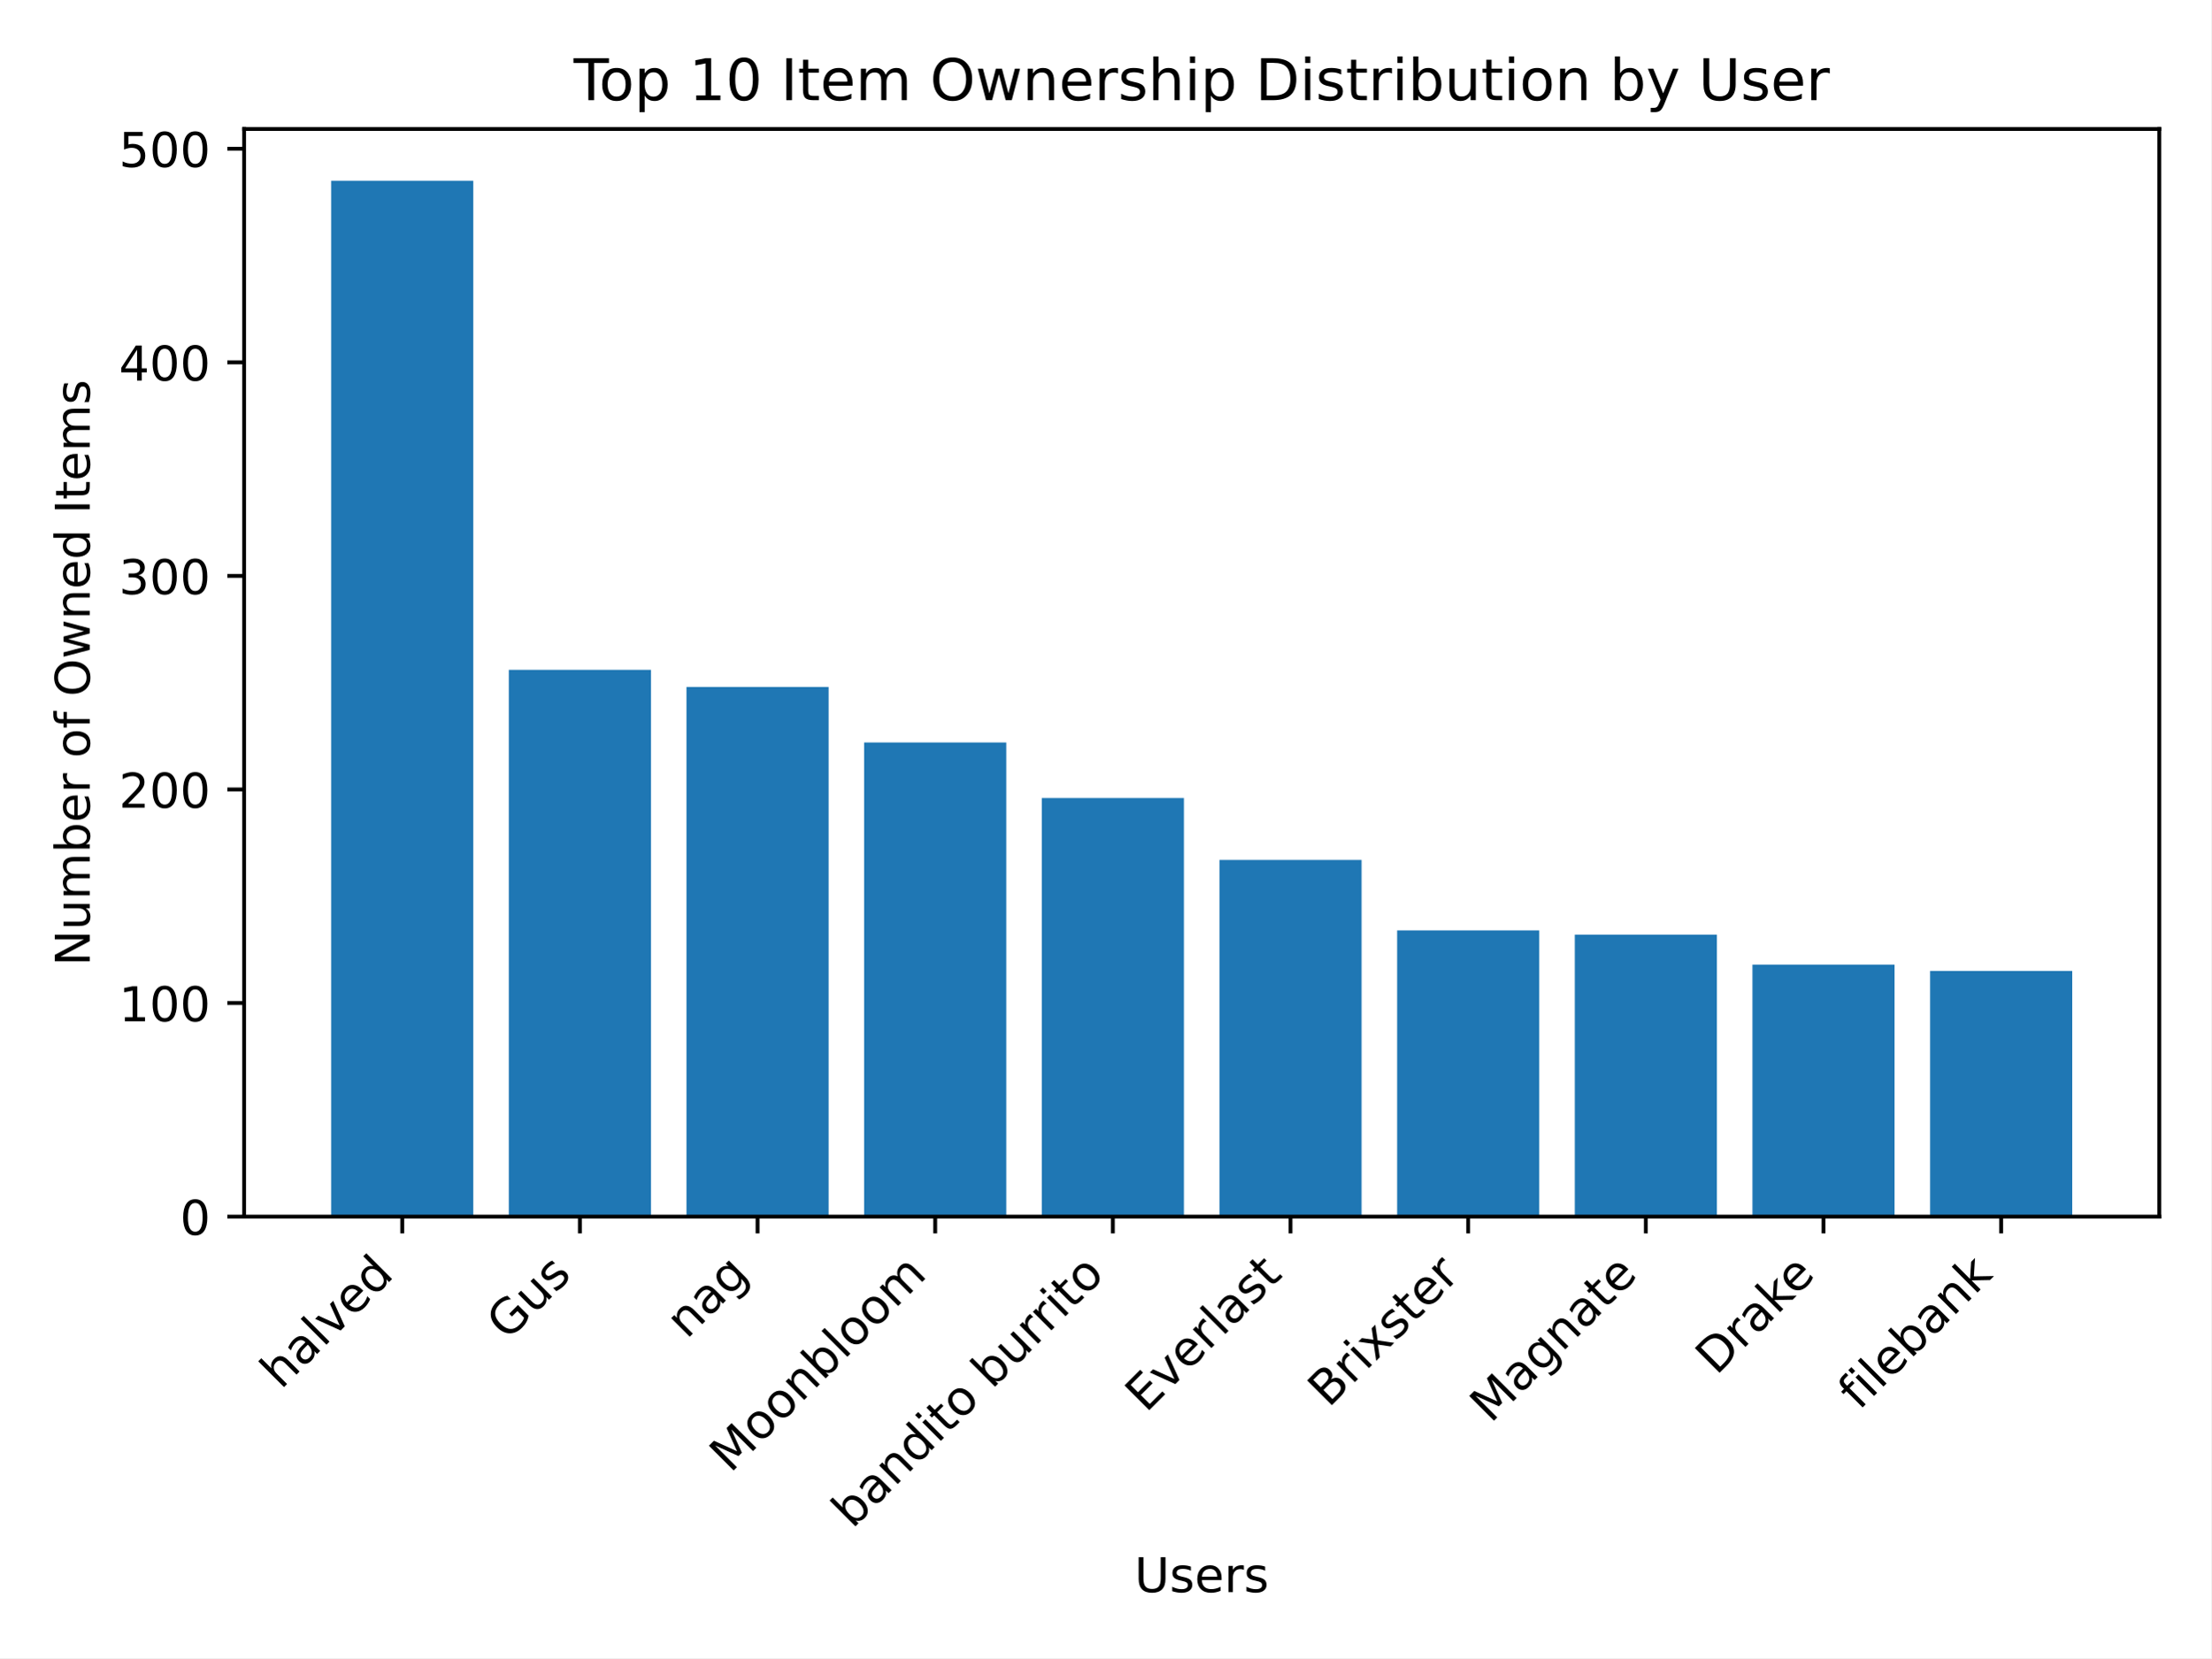
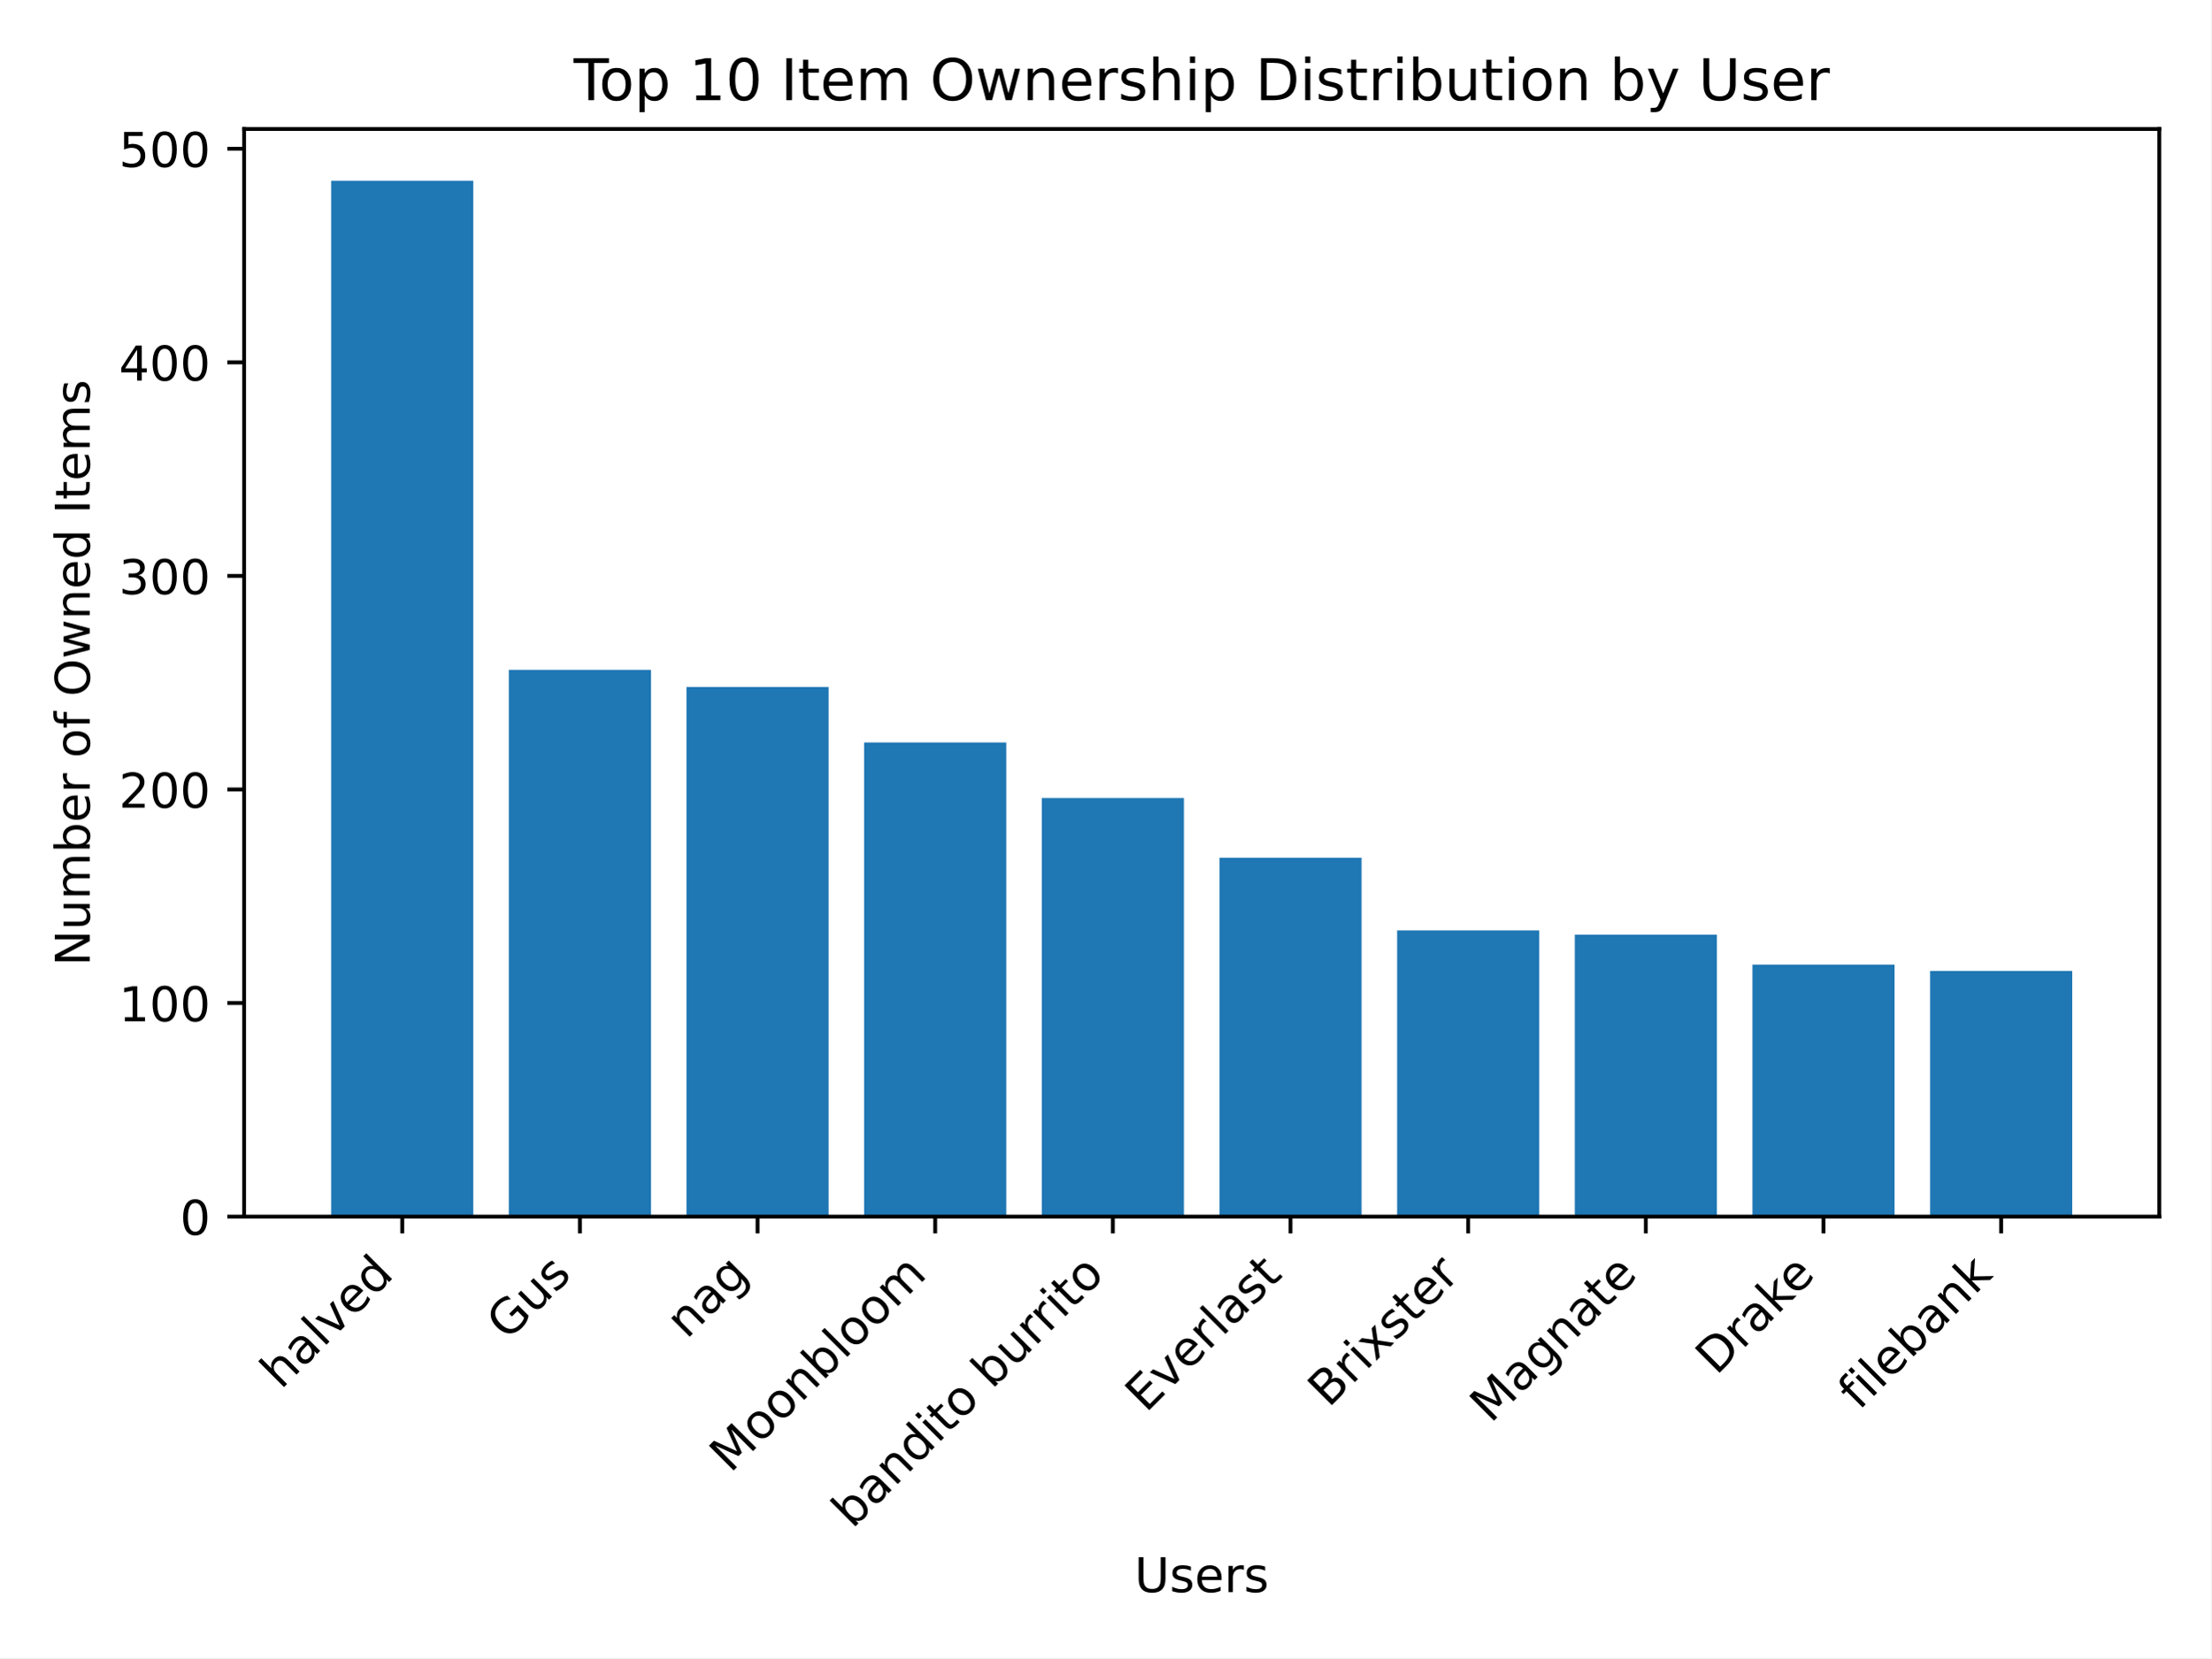
<svg xmlns="http://www.w3.org/2000/svg" xmlns:xlink="http://www.w3.org/1999/xlink" width="460.8pt" height="345.6pt" viewBox="0 0 460.8 345.6" version="1.1">
  <defs>
    <style type="text/css">*{stroke-linejoin: round; stroke-linecap: butt}</style>
  </defs>
  <g id="figure_1">
    <g id="patch_1">
      <path d="M 0 345.6  L 460.8 345.6  L 460.8 0  L 0 0  z " style="fill: #ffffff" />
    </g>
    <g id="axes_1">
      <g id="patch_2">
        <path d="M 50.87 253.581  L 450 253.581  L 450 26.88  L 50.87 26.88  z " style="fill: #ffffff" />
      </g>
      <g id="patch_3">
-         <path d="M 69.012 253.581  L 98.632 253.581  L 98.632 37.675  L 69.012 37.675  z " clip-path="url(#p8de1a4145c)" style="fill: #1f77b4" />
+         <path d="M 69.012 253.581  L 98.632 253.581  L 98.632 37.675  L 69.012 37.675  z " clip-path="url(#pee0af8b12e)" style="fill: #1f77b4" />
      </g>
      <g id="patch_4">
-         <path d="M 106.037 253.581  L 135.657 253.581  L 135.657 139.618  L 106.037 139.618  z " clip-path="url(#p8de1a4145c)" style="fill: #1f77b4" />
+         <path d="M 106.037 253.581  L 135.657 253.581  L 135.657 139.618  L 106.037 139.618  z " clip-path="url(#pee0af8b12e)" style="fill: #1f77b4" />
      </g>
      <g id="patch_5">
-         <path d="M 143.062 253.581  L 172.682 253.581  L 172.682 143.18  L 143.062 143.18  z " clip-path="url(#p8de1a4145c)" style="fill: #1f77b4" />
+         <path d="M 143.062 253.581  L 172.682 253.581  L 172.682 143.18  L 143.062 143.18  z " clip-path="url(#pee0af8b12e)" style="fill: #1f77b4" />
      </g>
      <g id="patch_6">
-         <path d="M 180.087 253.581  L 209.707 253.581  L 209.707 154.754  L 180.087 154.754  z " clip-path="url(#p8de1a4145c)" style="fill: #1f77b4" />
+         <path d="M 180.087 253.581  L 209.707 253.581  L 209.707 154.754  L 180.087 154.754  z " clip-path="url(#pee0af8b12e)" style="fill: #1f77b4" />
      </g>
      <g id="patch_7">
-         <path d="M 217.112 253.581  L 246.732 253.581  L 246.732 166.328  L 217.112 166.328  z " clip-path="url(#p8de1a4145c)" style="fill: #1f77b4" />
+         <path d="M 217.112 253.581  L 246.732 253.581  L 246.732 166.328  L 217.112 166.328  z " clip-path="url(#pee0af8b12e)" style="fill: #1f77b4" />
      </g>
      <g id="patch_8">
-         <path d="M 254.138 253.581  L 283.758 253.581  L 283.758 179.238  L 254.138 179.238  z " clip-path="url(#p8de1a4145c)" style="fill: #1f77b4" />
+         <path d="M 254.138 253.581  L 283.758 253.581  L 283.758 178.793  L 254.138 178.793  z " clip-path="url(#pee0af8b12e)" style="fill: #1f77b4" />
      </g>
      <g id="patch_9">
-         <path d="M 291.163 253.581  L 320.783 253.581  L 320.783 193.928  L 291.163 193.928  z " clip-path="url(#p8de1a4145c)" style="fill: #1f77b4" />
+         <path d="M 291.163 253.581  L 320.783 253.581  L 320.783 193.928  L 291.163 193.928  z " clip-path="url(#pee0af8b12e)" style="fill: #1f77b4" />
      </g>
      <g id="patch_10">
-         <path d="M 328.188 253.581  L 357.808 253.581  L 357.808 194.819  L 328.188 194.819  z " clip-path="url(#p8de1a4145c)" style="fill: #1f77b4" />
+         <path d="M 328.188 253.581  L 357.808 253.581  L 357.808 194.819  L 328.188 194.819  z " clip-path="url(#pee0af8b12e)" style="fill: #1f77b4" />
      </g>
      <g id="patch_11">
-         <path d="M 365.213 253.581  L 394.833 253.581  L 394.833 201.051  L 365.213 201.051  z " clip-path="url(#p8de1a4145c)" style="fill: #1f77b4" />
+         <path d="M 365.213 253.581  L 394.833 253.581  L 394.833 201.051  L 365.213 201.051  z " clip-path="url(#pee0af8b12e)" style="fill: #1f77b4" />
      </g>
      <g id="patch_12">
-         <path d="M 402.238 253.581  L 431.858 253.581  L 431.858 202.387  L 402.238 202.387  z " clip-path="url(#p8de1a4145c)" style="fill: #1f77b4" />
+         <path d="M 402.238 253.581  L 431.858 253.581  L 431.858 202.387  L 402.238 202.387  z " clip-path="url(#pee0af8b12e)" style="fill: #1f77b4" />
      </g>
      <g id="matplotlib.axis_1">
        <g id="xtick_1">
          <g id="line2d_1">
            <defs>
-               <path id="m54f23b87f8" d="M 0 0  L 0 3.5  " style="stroke: #000000; stroke-width: 0.8" />
+               <path id="mac562f66e3" d="M 0 0  L 0 3.5  " style="stroke: #000000; stroke-width: 0.8" />
            </defs>
            <g>
-               <use xlink:href="#m54f23b87f8" x="83.822" y="253.581" style="stroke: #000000; stroke-width: 0.8" />
+               <use xlink:href="#mac562f66e3" x="83.822" y="253.581" style="stroke: #000000; stroke-width: 0.8" />
            </g>
          </g>
          <g id="text_1">
            <g transform="translate(58.54764 289.7576) rotate(-45) scale(0.1 -0.1)">
              <defs>
                <path id="DejaVuSans-68" d="M 3513 2113  L 3513 0  L 2938 0  L 2938 2094  Q 2938 2591 2744 2837  Q 2550 3084 2163 3084  Q 1697 3084 1428 2787  Q 1159 2491 1159 1978  L 1159 0  L 581 0  L 581 4863  L 1159 4863  L 1159 2956  Q 1366 3272 1645 3428  Q 1925 3584 2291 3584  Q 2894 3584 3203 3211  Q 3513 2838 3513 2113  z " transform="scale(0.015625)" />
                <path id="DejaVuSans-61" d="M 2194 1759  Q 1497 1759 1228 1600  Q 959 1441 959 1056  Q 959 750 1161 570  Q 1363 391 1709 391  Q 2188 391 2477 730  Q 2766 1069 2766 1631  L 2766 1759  L 2194 1759  z M 3341 1997  L 3341 0  L 2766 0  L 2766 531  Q 2569 213 2275 61  Q 1981 -91 1556 -91  Q 1019 -91 701 211  Q 384 513 384 1019  Q 384 1609 779 1909  Q 1175 2209 1959 2209  L 2766 2209  L 2766 2266  Q 2766 2663 2505 2880  Q 2244 3097 1772 3097  Q 1472 3097 1187 3025  Q 903 2953 641 2809  L 641 3341  Q 956 3463 1253 3523  Q 1550 3584 1831 3584  Q 2591 3584 2966 3190  Q 3341 2797 3341 1997  z " transform="scale(0.015625)" />
                <path id="DejaVuSans-6c" d="M 603 4863  L 1178 4863  L 1178 0  L 603 0  L 603 4863  z " transform="scale(0.015625)" />
                <path id="DejaVuSans-76" d="M 191 3500  L 800 3500  L 1894 563  L 2988 3500  L 3597 3500  L 2284 0  L 1503 0  L 191 3500  z " transform="scale(0.015625)" />
                <path id="DejaVuSans-65" d="M 3597 1894  L 3597 1613  L 953 1613  Q 991 1019 1311 708  Q 1631 397 2203 397  Q 2534 397 2845 478  Q 3156 559 3463 722  L 3463 178  Q 3153 47 2828 -22  Q 2503 -91 2169 -91  Q 1331 -91 842 396  Q 353 884 353 1716  Q 353 2575 817 3079  Q 1281 3584 2069 3584  Q 2775 3584 3186 3129  Q 3597 2675 3597 1894  z M 3022 2063  Q 3016 2534 2758 2815  Q 2500 3097 2075 3097  Q 1594 3097 1305 2825  Q 1016 2553 972 2059  L 3022 2063  z " transform="scale(0.015625)" />
                <path id="DejaVuSans-64" d="M 2906 2969  L 2906 4863  L 3481 4863  L 3481 0  L 2906 0  L 2906 525  Q 2725 213 2448 61  Q 2172 -91 1784 -91  Q 1150 -91 751 415  Q 353 922 353 1747  Q 353 2572 751 3078  Q 1150 3584 1784 3584  Q 2172 3584 2448 3432  Q 2725 3281 2906 2969  z M 947 1747  Q 947 1113 1208 752  Q 1469 391 1925 391  Q 2381 391 2643 752  Q 2906 1113 2906 1747  Q 2906 2381 2643 2742  Q 2381 3103 1925 3103  Q 1469 3103 1208 2742  Q 947 2381 947 1747  z " transform="scale(0.015625)" />
              </defs>
              <use xlink:href="#DejaVuSans-68" />
              <use xlink:href="#DejaVuSans-61" x="63.379" />
              <use xlink:href="#DejaVuSans-6c" x="124.658" />
              <use xlink:href="#DejaVuSans-76" x="152.441" />
              <use xlink:href="#DejaVuSans-65" x="211.621" />
              <use xlink:href="#DejaVuSans-64" x="273.145" />
            </g>
          </g>
        </g>
        <g id="xtick_2">
          <g id="line2d_2">
            <g>
-               <use xlink:href="#m54f23b87f8" x="120.847" y="253.581" style="stroke: #000000; stroke-width: 0.8" />
+               <use xlink:href="#mac562f66e3" x="120.847" y="253.581" style="stroke: #000000; stroke-width: 0.8" />
            </g>
          </g>
          <g id="text_2">
            <g transform="translate(105.7329 279.5973) rotate(-45) scale(0.1 -0.1)">
              <defs>
                <path id="DejaVuSans-47" d="M 3809 666  L 3809 1919  L 2778 1919  L 2778 2438  L 4434 2438  L 4434 434  Q 4069 175 3628 42  Q 3188 -91 2688 -91  Q 1594 -91 976 548  Q 359 1188 359 2328  Q 359 3472 976 4111  Q 1594 4750 2688 4750  Q 3144 4750 3555 4637  Q 3966 4525 4313 4306  L 4313 3634  Q 3963 3931 3569 4081  Q 3175 4231 2741 4231  Q 1884 4231 1454 3753  Q 1025 3275 1025 2328  Q 1025 1384 1454 906  Q 1884 428 2741 428  Q 3075 428 3337 486  Q 3600 544 3809 666  z " transform="scale(0.015625)" />
                <path id="DejaVuSans-75" d="M 544 1381  L 544 3500  L 1119 3500  L 1119 1403  Q 1119 906 1312 657  Q 1506 409 1894 409  Q 2359 409 2629 706  Q 2900 1003 2900 1516  L 2900 3500  L 3475 3500  L 3475 0  L 2900 0  L 2900 538  Q 2691 219 2414 64  Q 2138 -91 1772 -91  Q 1169 -91 856 284  Q 544 659 544 1381  z M 1991 3584  L 1991 3584  z " transform="scale(0.015625)" />
                <path id="DejaVuSans-73" d="M 2834 3397  L 2834 2853  Q 2591 2978 2328 3040  Q 2066 3103 1784 3103  Q 1356 3103 1142 2972  Q 928 2841 928 2578  Q 928 2378 1081 2264  Q 1234 2150 1697 2047  L 1894 2003  Q 2506 1872 2764 1633  Q 3022 1394 3022 966  Q 3022 478 2636 193  Q 2250 -91 1575 -91  Q 1294 -91 989 -36  Q 684 19 347 128  L 347 722  Q 666 556 975 473  Q 1284 391 1588 391  Q 1994 391 2212 530  Q 2431 669 2431 922  Q 2431 1156 2273 1281  Q 2116 1406 1581 1522  L 1381 1569  Q 847 1681 609 1914  Q 372 2147 372 2553  Q 372 3047 722 3315  Q 1072 3584 1716 3584  Q 2034 3584 2315 3537  Q 2597 3491 2834 3397  z " transform="scale(0.015625)" />
              </defs>
              <use xlink:href="#DejaVuSans-47" />
              <use xlink:href="#DejaVuSans-75" x="77.49" />
              <use xlink:href="#DejaVuSans-73" x="140.869" />
            </g>
          </g>
        </g>
        <g id="xtick_3">
          <g id="line2d_3">
            <g>
-               <use xlink:href="#m54f23b87f8" x="157.872" y="253.581" style="stroke: #000000; stroke-width: 0.8" />
+               <use xlink:href="#mac562f66e3" x="157.872" y="253.581" style="stroke: #000000; stroke-width: 0.8" />
            </g>
          </g>
          <g id="text_3">
            <g transform="translate(143.0983 279.257) rotate(-45) scale(0.1 -0.1)">
              <defs>
                <path id="DejaVuSans-6e" d="M 3513 2113  L 3513 0  L 2938 0  L 2938 2094  Q 2938 2591 2744 2837  Q 2550 3084 2163 3084  Q 1697 3084 1428 2787  Q 1159 2491 1159 1978  L 1159 0  L 581 0  L 581 3500  L 1159 3500  L 1159 2956  Q 1366 3272 1645 3428  Q 1925 3584 2291 3584  Q 2894 3584 3203 3211  Q 3513 2838 3513 2113  z " transform="scale(0.015625)" />
                <path id="DejaVuSans-67" d="M 2906 1791  Q 2906 2416 2648 2759  Q 2391 3103 1925 3103  Q 1463 3103 1205 2759  Q 947 2416 947 1791  Q 947 1169 1205 825  Q 1463 481 1925 481  Q 2391 481 2648 825  Q 2906 1169 2906 1791  z M 3481 434  Q 3481 -459 3084 -895  Q 2688 -1331 1869 -1331  Q 1566 -1331 1297 -1286  Q 1028 -1241 775 -1147  L 775 -588  Q 1028 -725 1275 -790  Q 1522 -856 1778 -856  Q 2344 -856 2625 -561  Q 2906 -266 2906 331  L 2906 616  Q 2728 306 2450 153  Q 2172 0 1784 0  Q 1141 0 747 490  Q 353 981 353 1791  Q 353 2603 747 3093  Q 1141 3584 1784 3584  Q 2172 3584 2450 3431  Q 2728 3278 2906 2969  L 2906 3500  L 3481 3500  L 3481 434  z " transform="scale(0.015625)" />
              </defs>
              <use xlink:href="#DejaVuSans-6e" />
              <use xlink:href="#DejaVuSans-61" x="63.379" />
              <use xlink:href="#DejaVuSans-67" x="124.658" />
            </g>
          </g>
        </g>
        <g id="xtick_4">
          <g id="line2d_4">
            <g>
-               <use xlink:href="#m54f23b87f8" x="194.897" y="253.581" style="stroke: #000000; stroke-width: 0.8" />
+               <use xlink:href="#mac562f66e3" x="194.897" y="253.581" style="stroke: #000000; stroke-width: 0.8" />
            </g>
          </g>
          <g id="text_4">
            <g transform="translate(152.197 307.1833) rotate(-45) scale(0.1 -0.1)">
              <defs>
                <path id="DejaVuSans-4d" d="M 628 4666  L 1569 4666  L 2759 1491  L 3956 4666  L 4897 4666  L 4897 0  L 4281 0  L 4281 4097  L 3078 897  L 2444 897  L 1241 4097  L 1241 0  L 628 0  L 628 4666  z " transform="scale(0.015625)" />
                <path id="DejaVuSans-6f" d="M 1959 3097  Q 1497 3097 1228 2736  Q 959 2375 959 1747  Q 959 1119 1226 758  Q 1494 397 1959 397  Q 2419 397 2687 759  Q 2956 1122 2956 1747  Q 2956 2369 2687 2733  Q 2419 3097 1959 3097  z M 1959 3584  Q 2709 3584 3137 3096  Q 3566 2609 3566 1747  Q 3566 888 3137 398  Q 2709 -91 1959 -91  Q 1206 -91 779 398  Q 353 888 353 1747  Q 353 2609 779 3096  Q 1206 3584 1959 3584  z " transform="scale(0.015625)" />
                <path id="DejaVuSans-62" d="M 3116 1747  Q 3116 2381 2855 2742  Q 2594 3103 2138 3103  Q 1681 3103 1420 2742  Q 1159 2381 1159 1747  Q 1159 1113 1420 752  Q 1681 391 2138 391  Q 2594 391 2855 752  Q 3116 1113 3116 1747  z M 1159 2969  Q 1341 3281 1617 3432  Q 1894 3584 2278 3584  Q 2916 3584 3314 3078  Q 3713 2572 3713 1747  Q 3713 922 3314 415  Q 2916 -91 2278 -91  Q 1894 -91 1617 61  Q 1341 213 1159 525  L 1159 0  L 581 0  L 581 4863  L 1159 4863  L 1159 2969  z " transform="scale(0.015625)" />
                <path id="DejaVuSans-6d" d="M 3328 2828  Q 3544 3216 3844 3400  Q 4144 3584 4550 3584  Q 5097 3584 5394 3201  Q 5691 2819 5691 2113  L 5691 0  L 5113 0  L 5113 2094  Q 5113 2597 4934 2840  Q 4756 3084 4391 3084  Q 3944 3084 3684 2787  Q 3425 2491 3425 1978  L 3425 0  L 2847 0  L 2847 2094  Q 2847 2600 2669 2842  Q 2491 3084 2119 3084  Q 1678 3084 1418 2786  Q 1159 2488 1159 1978  L 1159 0  L 581 0  L 581 3500  L 1159 3500  L 1159 2956  Q 1356 3278 1631 3431  Q 1906 3584 2284 3584  Q 2666 3584 2933 3390  Q 3200 3197 3328 2828  z " transform="scale(0.015625)" />
              </defs>
              <use xlink:href="#DejaVuSans-4d" />
              <use xlink:href="#DejaVuSans-6f" x="86.279" />
              <use xlink:href="#DejaVuSans-6f" x="147.461" />
              <use xlink:href="#DejaVuSans-6e" x="208.643" />
              <use xlink:href="#DejaVuSans-62" x="272.021" />
              <use xlink:href="#DejaVuSans-6c" x="335.498" />
              <use xlink:href="#DejaVuSans-6f" x="363.281" />
              <use xlink:href="#DejaVuSans-6f" x="424.463" />
              <use xlink:href="#DejaVuSans-6d" x="485.645" />
            </g>
          </g>
        </g>
        <g id="xtick_5">
          <g id="line2d_5">
            <g>
-               <use xlink:href="#m54f23b87f8" x="231.922" y="253.581" style="stroke: #000000; stroke-width: 0.8" />
+               <use xlink:href="#mac562f66e3" x="231.922" y="253.581" style="stroke: #000000; stroke-width: 0.8" />
            </g>
          </g>
          <g id="text_5">
            <g transform="translate(177.6255 318.7799) rotate(-45) scale(0.1 -0.1)">
              <defs>
                <path id="DejaVuSans-69" d="M 603 3500  L 1178 3500  L 1178 0  L 603 0  L 603 3500  z M 603 4863  L 1178 4863  L 1178 4134  L 603 4134  L 603 4863  z " transform="scale(0.015625)" />
                <path id="DejaVuSans-74" d="M 1172 4494  L 1172 3500  L 2356 3500  L 2356 3053  L 1172 3053  L 1172 1153  Q 1172 725 1289 603  Q 1406 481 1766 481  L 2356 481  L 2356 0  L 1766 0  Q 1100 0 847 248  Q 594 497 594 1153  L 594 3053  L 172 3053  L 172 3500  L 594 3500  L 594 4494  L 1172 4494  z " transform="scale(0.015625)" />
                <path id="DejaVuSans-20" transform="scale(0.015625)" />
                <path id="DejaVuSans-72" d="M 2631 2963  Q 2534 3019 2420 3045  Q 2306 3072 2169 3072  Q 1681 3072 1420 2755  Q 1159 2438 1159 1844  L 1159 0  L 581 0  L 581 3500  L 1159 3500  L 1159 2956  Q 1341 3275 1631 3429  Q 1922 3584 2338 3584  Q 2397 3584 2469 3576  Q 2541 3569 2628 3553  L 2631 2963  z " transform="scale(0.015625)" />
              </defs>
              <use xlink:href="#DejaVuSans-62" />
              <use xlink:href="#DejaVuSans-61" x="63.477" />
              <use xlink:href="#DejaVuSans-6e" x="124.756" />
              <use xlink:href="#DejaVuSans-64" x="188.135" />
              <use xlink:href="#DejaVuSans-69" x="251.611" />
              <use xlink:href="#DejaVuSans-74" x="279.395" />
              <use xlink:href="#DejaVuSans-6f" x="318.604" />
              <use xlink:href="#DejaVuSans-20" x="379.785" />
              <use xlink:href="#DejaVuSans-62" x="411.572" />
              <use xlink:href="#DejaVuSans-75" x="475.049" />
              <use xlink:href="#DejaVuSans-72" x="538.428" />
              <use xlink:href="#DejaVuSans-72" x="577.791" />
              <use xlink:href="#DejaVuSans-69" x="618.904" />
              <use xlink:href="#DejaVuSans-74" x="646.688" />
              <use xlink:href="#DejaVuSans-6f" x="685.896" />
            </g>
          </g>
        </g>
        <g id="xtick_6">
          <g id="line2d_6">
            <g>
-               <use xlink:href="#m54f23b87f8" x="268.948" y="253.581" style="stroke: #000000; stroke-width: 0.8" />
+               <use xlink:href="#mac562f66e3" x="268.948" y="253.581" style="stroke: #000000; stroke-width: 0.8" />
            </g>
          </g>
          <g id="text_6">
            <g transform="translate(238.8126 294.6178) rotate(-45) scale(0.1 -0.1)">
              <defs>
                <path id="DejaVuSans-45" d="M 628 4666  L 3578 4666  L 3578 4134  L 1259 4134  L 1259 2753  L 3481 2753  L 3481 2222  L 1259 2222  L 1259 531  L 3634 531  L 3634 0  L 628 0  L 628 4666  z " transform="scale(0.015625)" />
              </defs>
              <use xlink:href="#DejaVuSans-45" />
              <use xlink:href="#DejaVuSans-76" x="63.184" />
              <use xlink:href="#DejaVuSans-65" x="122.363" />
              <use xlink:href="#DejaVuSans-72" x="183.887" />
              <use xlink:href="#DejaVuSans-6c" x="225" />
              <use xlink:href="#DejaVuSans-61" x="252.783" />
              <use xlink:href="#DejaVuSans-73" x="314.062" />
              <use xlink:href="#DejaVuSans-74" x="366.162" />
            </g>
          </g>
        </g>
        <g id="xtick_7">
          <g id="line2d_7">
            <g>
-               <use xlink:href="#m54f23b87f8" x="305.973" y="253.581" style="stroke: #000000; stroke-width: 0.8" />
+               <use xlink:href="#mac562f66e3" x="305.973" y="253.581" style="stroke: #000000; stroke-width: 0.8" />
            </g>
          </g>
          <g id="text_7">
            <g transform="translate(276.8807 293.5748) rotate(-45) scale(0.1 -0.1)">
              <defs>
                <path id="DejaVuSans-42" d="M 1259 2228  L 1259 519  L 2272 519  Q 2781 519 3026 730  Q 3272 941 3272 1375  Q 3272 1813 3026 2020  Q 2781 2228 2272 2228  L 1259 2228  z M 1259 4147  L 1259 2741  L 2194 2741  Q 2656 2741 2882 2914  Q 3109 3088 3109 3444  Q 3109 3797 2882 3972  Q 2656 4147 2194 4147  L 1259 4147  z M 628 4666  L 2241 4666  Q 2963 4666 3353 4366  Q 3744 4066 3744 3513  Q 3744 3084 3544 2831  Q 3344 2578 2956 2516  Q 3422 2416 3680 2098  Q 3938 1781 3938 1306  Q 3938 681 3513 340  Q 3088 0 2303 0  L 628 0  L 628 4666  z " transform="scale(0.015625)" />
                <path id="DejaVuSans-78" d="M 3513 3500  L 2247 1797  L 3578 0  L 2900 0  L 1881 1375  L 863 0  L 184 0  L 1544 1831  L 300 3500  L 978 3500  L 1906 2253  L 2834 3500  L 3513 3500  z " transform="scale(0.015625)" />
              </defs>
              <use xlink:href="#DejaVuSans-42" />
              <use xlink:href="#DejaVuSans-72" x="68.604" />
              <use xlink:href="#DejaVuSans-69" x="109.717" />
              <use xlink:href="#DejaVuSans-78" x="137.5" />
              <use xlink:href="#DejaVuSans-73" x="196.68" />
              <use xlink:href="#DejaVuSans-74" x="248.779" />
              <use xlink:href="#DejaVuSans-65" x="287.988" />
              <use xlink:href="#DejaVuSans-72" x="349.512" />
            </g>
          </g>
        </g>
        <g id="xtick_8">
          <g id="line2d_8">
            <g>
-               <use xlink:href="#m54f23b87f8" x="342.998" y="253.581" style="stroke: #000000; stroke-width: 0.8" />
+               <use xlink:href="#mac562f66e3" x="342.998" y="253.581" style="stroke: #000000; stroke-width: 0.8" />
            </g>
          </g>
          <g id="text_8">
            <g transform="translate(310.6663 296.8143) rotate(-45) scale(0.1 -0.1)">
              <use xlink:href="#DejaVuSans-4d" />
              <use xlink:href="#DejaVuSans-61" x="86.279" />
              <use xlink:href="#DejaVuSans-67" x="147.559" />
              <use xlink:href="#DejaVuSans-6e" x="211.035" />
              <use xlink:href="#DejaVuSans-61" x="274.414" />
              <use xlink:href="#DejaVuSans-74" x="335.693" />
              <use xlink:href="#DejaVuSans-65" x="374.902" />
            </g>
          </g>
        </g>
        <g id="xtick_9">
          <g id="line2d_9">
            <g>
-               <use xlink:href="#m54f23b87f8" x="380.023" y="253.581" style="stroke: #000000; stroke-width: 0.8" />
+               <use xlink:href="#mac562f66e3" x="380.023" y="253.581" style="stroke: #000000; stroke-width: 0.8" />
            </g>
          </g>
          <g id="text_9">
            <g transform="translate(357.6781 286.8275) rotate(-45) scale(0.1 -0.1)">
              <defs>
                <path id="DejaVuSans-44" d="M 1259 4147  L 1259 519  L 2022 519  Q 2988 519 3436 956  Q 3884 1394 3884 2338  Q 3884 3275 3436 3711  Q 2988 4147 2022 4147  L 1259 4147  z M 628 4666  L 1925 4666  Q 3281 4666 3915 4102  Q 4550 3538 4550 2338  Q 4550 1131 3912 565  Q 3275 0 1925 0  L 628 0  L 628 4666  z " transform="scale(0.015625)" />
                <path id="DejaVuSans-6b" d="M 581 4863  L 1159 4863  L 1159 1991  L 2875 3500  L 3609 3500  L 1753 1863  L 3688 0  L 2938 0  L 1159 1709  L 1159 0  L 581 0  L 581 4863  z " transform="scale(0.015625)" />
              </defs>
              <use xlink:href="#DejaVuSans-44" />
              <use xlink:href="#DejaVuSans-72" x="77.002" />
              <use xlink:href="#DejaVuSans-61" x="118.115" />
              <use xlink:href="#DejaVuSans-6b" x="179.395" />
              <use xlink:href="#DejaVuSans-65" x="233.68" />
            </g>
          </g>
        </g>
        <g id="xtick_10">
          <g id="line2d_10">
            <g>
-               <use xlink:href="#m54f23b87f8" x="417.048" y="253.581" style="stroke: #000000; stroke-width: 0.8" />
+               <use xlink:href="#mac562f66e3" x="417.048" y="253.581" style="stroke: #000000; stroke-width: 0.8" />
            </g>
          </g>
          <g id="text_10">
            <g transform="translate(387.41 294.1206) rotate(-45) scale(0.1 -0.1)">
              <defs>
                <path id="DejaVuSans-66" d="M 2375 4863  L 2375 4384  L 1825 4384  Q 1516 4384 1395 4259  Q 1275 4134 1275 3809  L 1275 3500  L 2222 3500  L 2222 3053  L 1275 3053  L 1275 0  L 697 0  L 697 3053  L 147 3053  L 147 3500  L 697 3500  L 697 3744  Q 697 4328 969 4595  Q 1241 4863 1831 4863  L 2375 4863  z " transform="scale(0.015625)" />
              </defs>
              <use xlink:href="#DejaVuSans-66" />
              <use xlink:href="#DejaVuSans-69" x="35.205" />
              <use xlink:href="#DejaVuSans-6c" x="62.988" />
              <use xlink:href="#DejaVuSans-65" x="90.771" />
              <use xlink:href="#DejaVuSans-62" x="152.295" />
              <use xlink:href="#DejaVuSans-61" x="215.771" />
              <use xlink:href="#DejaVuSans-6e" x="277.051" />
              <use xlink:href="#DejaVuSans-6b" x="340.43" />
            </g>
          </g>
        </g>
        <g id="text_11">
          <g transform="translate(236.4342 331.8489) scale(0.1 -0.1)">
            <defs>
              <path id="DejaVuSans-55" d="M 556 4666  L 1191 4666  L 1191 1831  Q 1191 1081 1462 751  Q 1734 422 2344 422  Q 2950 422 3222 751  Q 3494 1081 3494 1831  L 3494 4666  L 4128 4666  L 4128 1753  Q 4128 841 3676 375  Q 3225 -91 2344 -91  Q 1459 -91 1007 375  Q 556 841 556 1753  L 556 4666  z " transform="scale(0.015625)" />
            </defs>
            <use xlink:href="#DejaVuSans-55" />
            <use xlink:href="#DejaVuSans-73" x="73.193" />
            <use xlink:href="#DejaVuSans-65" x="125.293" />
            <use xlink:href="#DejaVuSans-72" x="186.816" />
            <use xlink:href="#DejaVuSans-73" x="227.93" />
          </g>
        </g>
      </g>
      <g id="matplotlib.axis_2">
        <g id="ytick_1">
          <g id="line2d_11">
            <defs>
-               <path id="m9a33df24bb" d="M 0 0  L -3.5 0  " style="stroke: #000000; stroke-width: 0.8" />
+               <path id="m552ed45439" d="M 0 0  L -3.5 0  " style="stroke: #000000; stroke-width: 0.8" />
            </defs>
            <g>
-               <use xlink:href="#m9a33df24bb" x="50.87" y="253.581" style="stroke: #000000; stroke-width: 0.8" />
+               <use xlink:href="#m552ed45439" x="50.87" y="253.581" style="stroke: #000000; stroke-width: 0.8" />
            </g>
          </g>
          <g id="text_12">
            <g transform="translate(37.5075 257.3798) scale(0.1 -0.1)">
              <defs>
                <path id="DejaVuSans-30" d="M 2034 4250  Q 1547 4250 1301 3770  Q 1056 3291 1056 2328  Q 1056 1369 1301 889  Q 1547 409 2034 409  Q 2525 409 2770 889  Q 3016 1369 3016 2328  Q 3016 3291 2770 3770  Q 2525 4250 2034 4250  z M 2034 4750  Q 2819 4750 3233 4129  Q 3647 3509 3647 2328  Q 3647 1150 3233 529  Q 2819 -91 2034 -91  Q 1250 -91 836 529  Q 422 1150 422 2328  Q 422 3509 836 4129  Q 1250 4750 2034 4750  z " transform="scale(0.015625)" />
              </defs>
              <use xlink:href="#DejaVuSans-30" />
            </g>
          </g>
        </g>
        <g id="ytick_2">
          <g id="line2d_12">
            <g>
-               <use xlink:href="#m9a33df24bb" x="50.87" y="209.064" style="stroke: #000000; stroke-width: 0.8" />
+               <use xlink:href="#m552ed45439" x="50.87" y="209.064" style="stroke: #000000; stroke-width: 0.8" />
            </g>
          </g>
          <g id="text_13">
            <g transform="translate(24.7825 212.8632) scale(0.1 -0.1)">
              <defs>
                <path id="DejaVuSans-31" d="M 794 531  L 1825 531  L 1825 4091  L 703 3866  L 703 4441  L 1819 4666  L 2450 4666  L 2450 531  L 3481 531  L 3481 0  L 794 0  L 794 531  z " transform="scale(0.015625)" />
              </defs>
              <use xlink:href="#DejaVuSans-31" />
              <use xlink:href="#DejaVuSans-30" x="63.623" />
              <use xlink:href="#DejaVuSans-30" x="127.246" />
            </g>
          </g>
        </g>
        <g id="ytick_3">
          <g id="line2d_13">
            <g>
-               <use xlink:href="#m9a33df24bb" x="50.87" y="164.547" style="stroke: #000000; stroke-width: 0.8" />
+               <use xlink:href="#m552ed45439" x="50.87" y="164.547" style="stroke: #000000; stroke-width: 0.8" />
            </g>
          </g>
          <g id="text_14">
            <g transform="translate(24.7825 168.3467) scale(0.1 -0.1)">
              <defs>
                <path id="DejaVuSans-32" d="M 1228 531  L 3431 531  L 3431 0  L 469 0  L 469 531  Q 828 903 1448 1529  Q 2069 2156 2228 2338  Q 2531 2678 2651 2914  Q 2772 3150 2772 3378  Q 2772 3750 2511 3984  Q 2250 4219 1831 4219  Q 1534 4219 1204 4116  Q 875 4013 500 3803  L 500 4441  Q 881 4594 1212 4672  Q 1544 4750 1819 4750  Q 2544 4750 2975 4387  Q 3406 4025 3406 3419  Q 3406 3131 3298 2873  Q 3191 2616 2906 2266  Q 2828 2175 2409 1742  Q 1991 1309 1228 531  z " transform="scale(0.015625)" />
              </defs>
              <use xlink:href="#DejaVuSans-32" />
              <use xlink:href="#DejaVuSans-30" x="63.623" />
              <use xlink:href="#DejaVuSans-30" x="127.246" />
            </g>
          </g>
        </g>
        <g id="ytick_4">
          <g id="line2d_14">
            <g>
-               <use xlink:href="#m9a33df24bb" x="50.87" y="120.031" style="stroke: #000000; stroke-width: 0.8" />
+               <use xlink:href="#m552ed45439" x="50.87" y="120.031" style="stroke: #000000; stroke-width: 0.8" />
            </g>
          </g>
          <g id="text_15">
            <g transform="translate(24.7825 123.8301) scale(0.1 -0.1)">
              <defs>
                <path id="DejaVuSans-33" d="M 2597 2516  Q 3050 2419 3304 2112  Q 3559 1806 3559 1356  Q 3559 666 3084 287  Q 2609 -91 1734 -91  Q 1441 -91 1130 -33  Q 819 25 488 141  L 488 750  Q 750 597 1062 519  Q 1375 441 1716 441  Q 2309 441 2620 675  Q 2931 909 2931 1356  Q 2931 1769 2642 2001  Q 2353 2234 1838 2234  L 1294 2234  L 1294 2753  L 1863 2753  Q 2328 2753 2575 2939  Q 2822 3125 2822 3475  Q 2822 3834 2567 4026  Q 2313 4219 1838 4219  Q 1578 4219 1281 4162  Q 984 4106 628 3988  L 628 4550  Q 988 4650 1302 4700  Q 1616 4750 1894 4750  Q 2613 4750 3031 4423  Q 3450 4097 3450 3541  Q 3450 3153 3228 2886  Q 3006 2619 2597 2516  z " transform="scale(0.015625)" />
              </defs>
              <use xlink:href="#DejaVuSans-33" />
              <use xlink:href="#DejaVuSans-30" x="63.623" />
              <use xlink:href="#DejaVuSans-30" x="127.246" />
            </g>
          </g>
        </g>
        <g id="ytick_5">
          <g id="line2d_15">
            <g>
-               <use xlink:href="#m9a33df24bb" x="50.87" y="75.514" style="stroke: #000000; stroke-width: 0.8" />
+               <use xlink:href="#m552ed45439" x="50.87" y="75.514" style="stroke: #000000; stroke-width: 0.8" />
            </g>
          </g>
          <g id="text_16">
            <g transform="translate(24.7825 79.31356) scale(0.1 -0.1)">
              <defs>
                <path id="DejaVuSans-34" d="M 2419 4116  L 825 1625  L 2419 1625  L 2419 4116  z M 2253 4666  L 3047 4666  L 3047 1625  L 3713 1625  L 3713 1100  L 3047 1100  L 3047 0  L 2419 0  L 2419 1100  L 313 1100  L 313 1709  L 2253 4666  z " transform="scale(0.015625)" />
              </defs>
              <use xlink:href="#DejaVuSans-34" />
              <use xlink:href="#DejaVuSans-30" x="63.623" />
              <use xlink:href="#DejaVuSans-30" x="127.246" />
            </g>
          </g>
        </g>
        <g id="ytick_6">
          <g id="line2d_16">
            <g>
-               <use xlink:href="#m9a33df24bb" x="50.87" y="30.998" style="stroke: #000000; stroke-width: 0.8" />
+               <use xlink:href="#m552ed45439" x="50.87" y="30.998" style="stroke: #000000; stroke-width: 0.8" />
            </g>
          </g>
          <g id="text_17">
            <g transform="translate(24.7825 34.797) scale(0.1 -0.1)">
              <defs>
                <path id="DejaVuSans-35" d="M 691 4666  L 3169 4666  L 3169 4134  L 1269 4134  L 1269 2991  Q 1406 3038 1543 3061  Q 1681 3084 1819 3084  Q 2600 3084 3056 2656  Q 3513 2228 3513 1497  Q 3513 744 3044 326  Q 2575 -91 1722 -91  Q 1428 -91 1123 -41  Q 819 9 494 109  L 494 744  Q 775 591 1075 516  Q 1375 441 1709 441  Q 2250 441 2565 725  Q 2881 1009 2881 1497  Q 2881 1984 2565 2268  Q 2250 2553 1709 2553  Q 1456 2553 1204 2497  Q 953 2441 691 2322  L 691 4666  z " transform="scale(0.015625)" />
              </defs>
              <use xlink:href="#DejaVuSans-35" />
              <use xlink:href="#DejaVuSans-30" x="63.623" />
              <use xlink:href="#DejaVuSans-30" x="127.246" />
            </g>
          </g>
        </g>
        <g id="text_18">
          <g transform="translate(18.70281 201.3342) rotate(-90) scale(0.1 -0.1)">
            <defs>
              <path id="DejaVuSans-4e" d="M 628 4666  L 1478 4666  L 3547 763  L 3547 4666  L 4159 4666  L 4159 0  L 3309 0  L 1241 3903  L 1241 0  L 628 0  L 628 4666  z " transform="scale(0.015625)" />
              <path id="DejaVuSans-4f" d="M 2522 4238  Q 1834 4238 1429 3725  Q 1025 3213 1025 2328  Q 1025 1447 1429 934  Q 1834 422 2522 422  Q 3209 422 3611 934  Q 4013 1447 4013 2328  Q 4013 3213 3611 3725  Q 3209 4238 2522 4238  z M 2522 4750  Q 3503 4750 4090 4092  Q 4678 3434 4678 2328  Q 4678 1225 4090 567  Q 3503 -91 2522 -91  Q 1538 -91 948 565  Q 359 1222 359 2328  Q 359 3434 948 4092  Q 1538 4750 2522 4750  z " transform="scale(0.015625)" />
              <path id="DejaVuSans-77" d="M 269 3500  L 844 3500  L 1563 769  L 2278 3500  L 2956 3500  L 3675 769  L 4391 3500  L 4966 3500  L 4050 0  L 3372 0  L 2619 2869  L 1863 0  L 1184 0  L 269 3500  z " transform="scale(0.015625)" />
              <path id="DejaVuSans-49" d="M 628 4666  L 1259 4666  L 1259 0  L 628 0  L 628 4666  z " transform="scale(0.015625)" />
            </defs>
            <use xlink:href="#DejaVuSans-4e" />
            <use xlink:href="#DejaVuSans-75" x="74.805" />
            <use xlink:href="#DejaVuSans-6d" x="138.184" />
            <use xlink:href="#DejaVuSans-62" x="235.596" />
            <use xlink:href="#DejaVuSans-65" x="299.072" />
            <use xlink:href="#DejaVuSans-72" x="360.596" />
            <use xlink:href="#DejaVuSans-20" x="401.709" />
            <use xlink:href="#DejaVuSans-6f" x="433.496" />
            <use xlink:href="#DejaVuSans-66" x="494.678" />
            <use xlink:href="#DejaVuSans-20" x="529.883" />
            <use xlink:href="#DejaVuSans-4f" x="561.67" />
            <use xlink:href="#DejaVuSans-77" x="640.381" />
            <use xlink:href="#DejaVuSans-6e" x="722.168" />
            <use xlink:href="#DejaVuSans-65" x="785.547" />
            <use xlink:href="#DejaVuSans-64" x="847.07" />
            <use xlink:href="#DejaVuSans-20" x="910.547" />
            <use xlink:href="#DejaVuSans-49" x="942.334" />
            <use xlink:href="#DejaVuSans-74" x="971.826" />
            <use xlink:href="#DejaVuSans-65" x="1011.035" />
            <use xlink:href="#DejaVuSans-6d" x="1072.559" />
            <use xlink:href="#DejaVuSans-73" x="1169.971" />
          </g>
        </g>
      </g>
      <g id="patch_13">
        <path d="M 50.87 253.581  L 50.87 26.88  " style="fill: none; stroke: #000000; stroke-width: 0.8; stroke-linejoin: miter; stroke-linecap: square" />
      </g>
      <g id="patch_14">
        <path d="M 450 253.581  L 450 26.88  " style="fill: none; stroke: #000000; stroke-width: 0.8; stroke-linejoin: miter; stroke-linecap: square" />
      </g>
      <g id="patch_15">
        <path d="M 50.87 253.581  L 450 253.581  " style="fill: none; stroke: #000000; stroke-width: 0.8; stroke-linejoin: miter; stroke-linecap: square" />
      </g>
      <g id="patch_16">
        <path d="M 50.87 26.88  L 450 26.88  " style="fill: none; stroke: #000000; stroke-width: 0.8; stroke-linejoin: miter; stroke-linecap: square" />
      </g>
      <g id="text_19">
        <g transform="translate(119.5422 20.88) scale(0.12 -0.12)">
          <defs>
            <path id="DejaVuSans-54" d="M -19 4666  L 3928 4666  L 3928 4134  L 2272 4134  L 2272 0  L 1638 0  L 1638 4134  L -19 4134  L -19 4666  z " transform="scale(0.015625)" />
            <path id="DejaVuSans-70" d="M 1159 525  L 1159 -1331  L 581 -1331  L 581 3500  L 1159 3500  L 1159 2969  Q 1341 3281 1617 3432  Q 1894 3584 2278 3584  Q 2916 3584 3314 3078  Q 3713 2572 3713 1747  Q 3713 922 3314 415  Q 2916 -91 2278 -91  Q 1894 -91 1617 61  Q 1341 213 1159 525  z M 3116 1747  Q 3116 2381 2855 2742  Q 2594 3103 2138 3103  Q 1681 3103 1420 2742  Q 1159 2381 1159 1747  Q 1159 1113 1420 752  Q 1681 391 2138 391  Q 2594 391 2855 752  Q 3116 1113 3116 1747  z " transform="scale(0.015625)" />
            <path id="DejaVuSans-79" d="M 2059 -325  Q 1816 -950 1584 -1140  Q 1353 -1331 966 -1331  L 506 -1331  L 506 -850  L 844 -850  Q 1081 -850 1212 -737  Q 1344 -625 1503 -206  L 1606 56  L 191 3500  L 800 3500  L 1894 763  L 2988 3500  L 3597 3500  L 2059 -325  z " transform="scale(0.015625)" />
          </defs>
          <use xlink:href="#DejaVuSans-54" />
          <use xlink:href="#DejaVuSans-6f" x="44.084" />
          <use xlink:href="#DejaVuSans-70" x="105.266" />
          <use xlink:href="#DejaVuSans-20" x="168.742" />
          <use xlink:href="#DejaVuSans-31" x="200.529" />
          <use xlink:href="#DejaVuSans-30" x="264.152" />
          <use xlink:href="#DejaVuSans-20" x="327.775" />
          <use xlink:href="#DejaVuSans-49" x="359.562" />
          <use xlink:href="#DejaVuSans-74" x="389.055" />
          <use xlink:href="#DejaVuSans-65" x="428.264" />
          <use xlink:href="#DejaVuSans-6d" x="489.787" />
          <use xlink:href="#DejaVuSans-20" x="587.199" />
          <use xlink:href="#DejaVuSans-4f" x="618.986" />
          <use xlink:href="#DejaVuSans-77" x="697.697" />
          <use xlink:href="#DejaVuSans-6e" x="779.484" />
          <use xlink:href="#DejaVuSans-65" x="842.863" />
          <use xlink:href="#DejaVuSans-72" x="904.387" />
          <use xlink:href="#DejaVuSans-73" x="945.5" />
          <use xlink:href="#DejaVuSans-68" x="997.6" />
          <use xlink:href="#DejaVuSans-69" x="1060.979" />
          <use xlink:href="#DejaVuSans-70" x="1088.762" />
          <use xlink:href="#DejaVuSans-20" x="1152.238" />
          <use xlink:href="#DejaVuSans-44" x="1184.025" />
          <use xlink:href="#DejaVuSans-69" x="1261.027" />
          <use xlink:href="#DejaVuSans-73" x="1288.811" />
          <use xlink:href="#DejaVuSans-74" x="1340.91" />
          <use xlink:href="#DejaVuSans-72" x="1380.119" />
          <use xlink:href="#DejaVuSans-69" x="1421.232" />
          <use xlink:href="#DejaVuSans-62" x="1449.016" />
          <use xlink:href="#DejaVuSans-75" x="1512.492" />
          <use xlink:href="#DejaVuSans-74" x="1575.871" />
          <use xlink:href="#DejaVuSans-69" x="1615.08" />
          <use xlink:href="#DejaVuSans-6f" x="1642.863" />
          <use xlink:href="#DejaVuSans-6e" x="1704.045" />
          <use xlink:href="#DejaVuSans-20" x="1767.424" />
          <use xlink:href="#DejaVuSans-62" x="1799.211" />
          <use xlink:href="#DejaVuSans-79" x="1862.688" />
          <use xlink:href="#DejaVuSans-20" x="1921.867" />
          <use xlink:href="#DejaVuSans-55" x="1953.654" />
          <use xlink:href="#DejaVuSans-73" x="2026.848" />
          <use xlink:href="#DejaVuSans-65" x="2078.947" />
          <use xlink:href="#DejaVuSans-72" x="2140.471" />
        </g>
      </g>
    </g>
  </g>
  <defs>
-     <clipPath id="p8de1a4145c">
+     <clipPath id="pee0af8b12e">
      <rect x="50.87" y="26.88" width="399.13" height="226.701" />
    </clipPath>
  </defs>
</svg>
